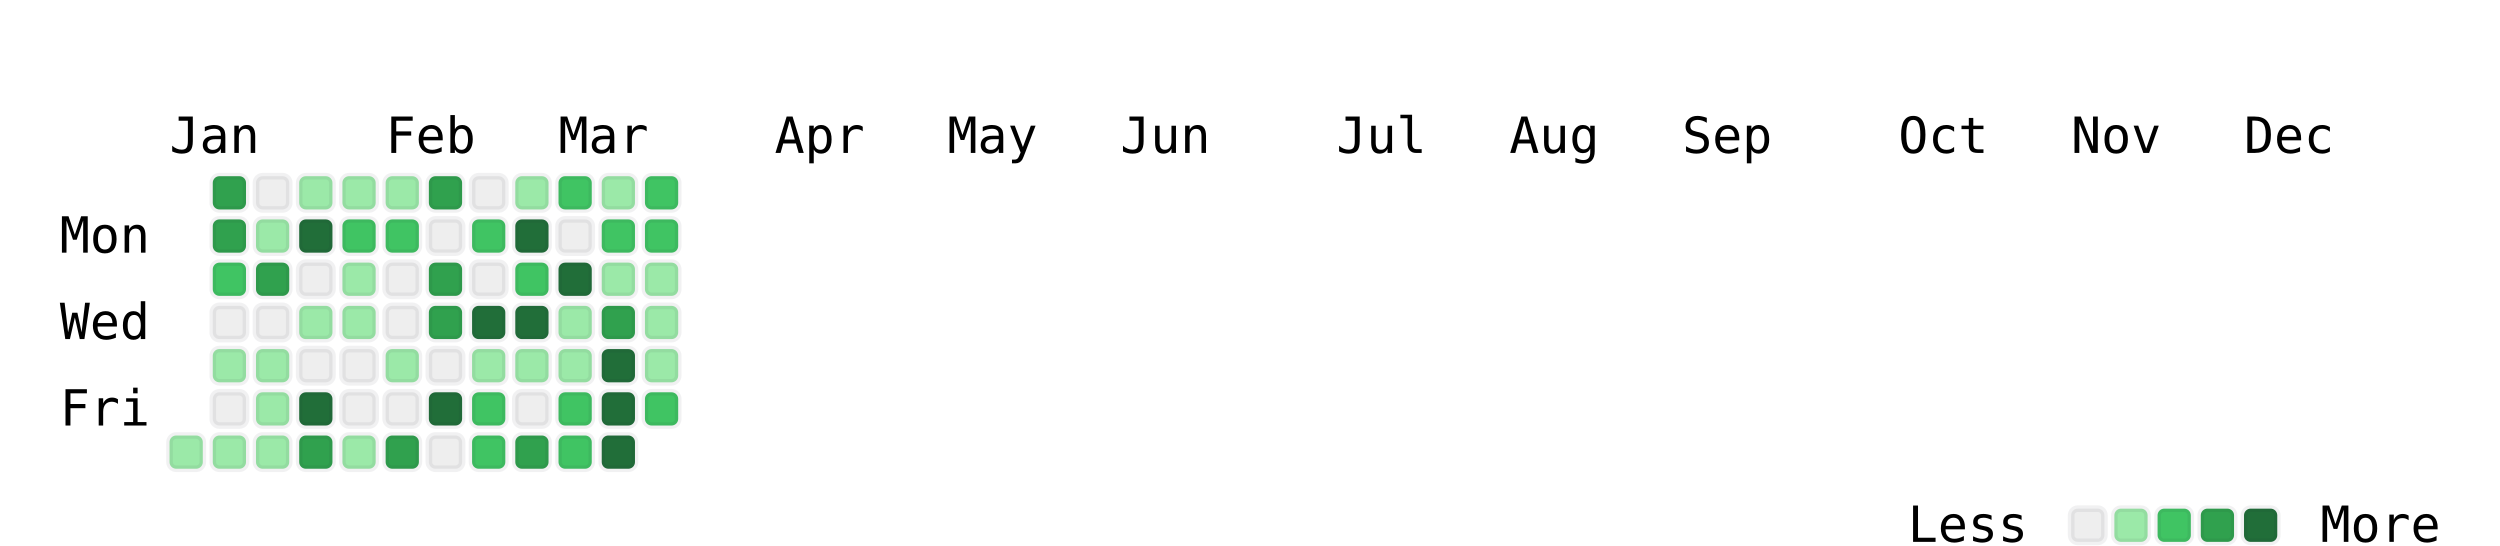
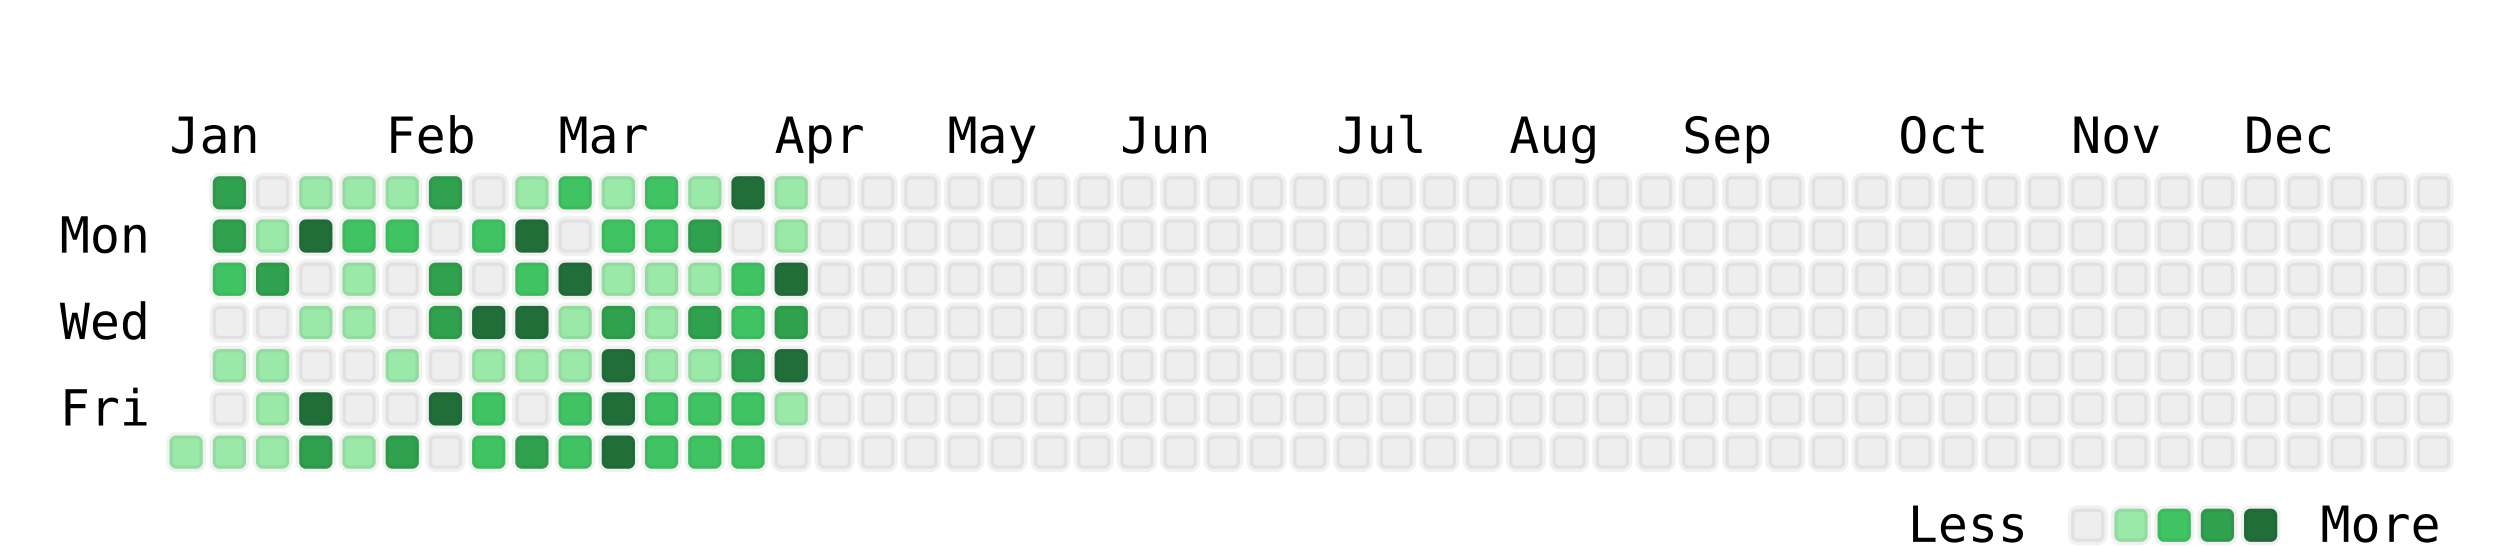
<svg xmlns="http://www.w3.org/2000/svg" width="752" height="164" id="grass-graph">
  <style> #grass-graph .pixel {     width: 10px;     height: 10px;     rx: 2px;     ry: 2px;     stroke: rgba(27,31,35,0.06);     stroke-width: 2px;   }   #grass-graph text {     font-family: monospace;     font-size: 15px;     fill: #000000;   }   #grass-graph .NONE { fill: #eeeeee; }   #grass-graph .FIRST_QUARTILE { fill: #9be9a8; }   #grass-graph .SECOND_QUARTILE { fill: #40c463; }   #grass-graph .THIRD_QUARTILE { fill: #30a14e; }   #grass-graph .FOURTH_QUARTILE { fill: #216e39; }   </style>
  <rect width="752" height="164" stroke="none" stroke-width="2px" fill="none" />
  <g>
    <text transform="translate(18, 76)">Mon</text>
  </g>
  <g>
    <text transform="translate(18, 102)">Wed</text>
  </g>
  <g>
    <text transform="translate(18, 128)">Fri</text>
  </g>
  <g>
    <text transform="translate(51, 46)">Jan</text>
  </g>
  <g>
    <text transform="translate(116, 46)">Feb</text>
  </g>
  <g>
    <text transform="translate(168, 46)">Mar</text>
  </g>
  <g>
    <text transform="translate(233, 46)">Apr</text>
  </g>
  <g>
    <text transform="translate(285, 46)">May</text>
  </g>
  <g>
    <text transform="translate(337, 46)">Jun</text>
  </g>
  <g>
    <text transform="translate(402, 46)">Jul</text>
  </g>
  <g>
    <text transform="translate(454, 46)">Aug</text>
  </g>
  <g>
    <text transform="translate(506, 46)">Sep</text>
  </g>
  <g>
    <text transform="translate(571, 46)">Oct</text>
  </g>
  <g>
    <text transform="translate(623, 46)">Nov</text>
  </g>
  <g>
    <text transform="translate(675, 46)">Dec</text>
  </g>
  <g transform="translate(51, 53)">
    <rect class="pixel FIRST_QUARTILE" x="0" y="78" data-date="2022-01-01" data-count="1" />
    <rect class="pixel THIRD_QUARTILE" x="13" y="0" data-date="2022-01-02" data-count="3" />
    <rect class="pixel THIRD_QUARTILE" x="13" y="13" data-date="2022-01-03" data-count="3" />
    <rect class="pixel SECOND_QUARTILE" x="13" y="26" data-date="2022-01-04" data-count="2" />
    <rect class="pixel NONE" x="13" y="39" data-date="2022-01-05" data-count="0" />
    <rect class="pixel FIRST_QUARTILE" x="13" y="52" data-date="2022-01-06" data-count="1" />
    <rect class="pixel NONE" x="13" y="65" data-date="2022-01-07" data-count="0" />
    <rect class="pixel FIRST_QUARTILE" x="13" y="78" data-date="2022-01-08" data-count="1" />
    <rect class="pixel NONE" x="26" y="0" data-date="2022-01-09" data-count="0" />
    <rect class="pixel FIRST_QUARTILE" x="26" y="13" data-date="2022-01-10" data-count="1" />
    <rect class="pixel THIRD_QUARTILE" x="26" y="26" data-date="2022-01-11" data-count="3" />
    <rect class="pixel NONE" x="26" y="39" data-date="2022-01-12" data-count="0" />
    <rect class="pixel FIRST_QUARTILE" x="26" y="52" data-date="2022-01-13" data-count="1" />
    <rect class="pixel FIRST_QUARTILE" x="26" y="65" data-date="2022-01-14" data-count="1" />
    <rect class="pixel FIRST_QUARTILE" x="26" y="78" data-date="2022-01-15" data-count="1" />
    <rect class="pixel FIRST_QUARTILE" x="39" y="0" data-date="2022-01-16" data-count="1" />
    <rect class="pixel FOURTH_QUARTILE" x="39" y="13" data-date="2022-01-17" data-count="4" />
    <rect class="pixel NONE" x="39" y="26" data-date="2022-01-18" data-count="0" />
    <rect class="pixel FIRST_QUARTILE" x="39" y="39" data-date="2022-01-19" data-count="1" />
    <rect class="pixel NONE" x="39" y="52" data-date="2022-01-20" data-count="0" />
    <rect class="pixel FOURTH_QUARTILE" x="39" y="65" data-date="2022-01-21" data-count="4" />
    <rect class="pixel THIRD_QUARTILE" x="39" y="78" data-date="2022-01-22" data-count="3" />
    <rect class="pixel FIRST_QUARTILE" x="52" y="0" data-date="2022-01-23" data-count="1" />
    <rect class="pixel SECOND_QUARTILE" x="52" y="13" data-date="2022-01-24" data-count="2" />
    <rect class="pixel FIRST_QUARTILE" x="52" y="26" data-date="2022-01-25" data-count="1" />
    <rect class="pixel FIRST_QUARTILE" x="52" y="39" data-date="2022-01-26" data-count="1" />
    <rect class="pixel NONE" x="52" y="52" data-date="2022-01-27" data-count="0" />
    <rect class="pixel NONE" x="52" y="65" data-date="2022-01-28" data-count="0" />
    <rect class="pixel FIRST_QUARTILE" x="52" y="78" data-date="2022-01-29" data-count="1" />
    <rect class="pixel FIRST_QUARTILE" x="65" y="0" data-date="2022-01-30" data-count="1" />
    <rect class="pixel SECOND_QUARTILE" x="65" y="13" data-date="2022-01-31" data-count="2" />
    <rect class="pixel NONE" x="65" y="26" data-date="2022-02-01" data-count="0" />
    <rect class="pixel NONE" x="65" y="39" data-date="2022-02-02" data-count="0" />
    <rect class="pixel FIRST_QUARTILE" x="65" y="52" data-date="2022-02-03" data-count="1" />
    <rect class="pixel NONE" x="65" y="65" data-date="2022-02-04" data-count="0" />
    <rect class="pixel THIRD_QUARTILE" x="65" y="78" data-date="2022-02-05" data-count="3" />
    <rect class="pixel THIRD_QUARTILE" x="78" y="0" data-date="2022-02-06" data-count="3" />
    <rect class="pixel NONE" x="78" y="13" data-date="2022-02-07" data-count="0" />
    <rect class="pixel THIRD_QUARTILE" x="78" y="26" data-date="2022-02-08" data-count="3" />
    <rect class="pixel THIRD_QUARTILE" x="78" y="39" data-date="2022-02-09" data-count="3" />
    <rect class="pixel NONE" x="78" y="52" data-date="2022-02-10" data-count="0" />
    <rect class="pixel FOURTH_QUARTILE" x="78" y="65" data-date="2022-02-11" data-count="4" />
    <rect class="pixel NONE" x="78" y="78" data-date="2022-02-12" data-count="0" />
    <rect class="pixel NONE" x="91" y="0" data-date="2022-02-13" data-count="0" />
    <rect class="pixel SECOND_QUARTILE" x="91" y="13" data-date="2022-02-14" data-count="2" />
    <rect class="pixel NONE" x="91" y="26" data-date="2022-02-15" data-count="0" />
    <rect class="pixel FOURTH_QUARTILE" x="91" y="39" data-date="2022-02-16" data-count="4" />
    <rect class="pixel FIRST_QUARTILE" x="91" y="52" data-date="2022-02-17" data-count="1" />
    <rect class="pixel SECOND_QUARTILE" x="91" y="65" data-date="2022-02-18" data-count="2" />
    <rect class="pixel SECOND_QUARTILE" x="91" y="78" data-date="2022-02-19" data-count="2" />
    <rect class="pixel FIRST_QUARTILE" x="104" y="0" data-date="2022-02-20" data-count="1" />
    <rect class="pixel FOURTH_QUARTILE" x="104" y="13" data-date="2022-02-21" data-count="5" />
    <rect class="pixel SECOND_QUARTILE" x="104" y="26" data-date="2022-02-22" data-count="2" />
    <rect class="pixel FOURTH_QUARTILE" x="104" y="39" data-date="2022-02-23" data-count="4" />
    <rect class="pixel FIRST_QUARTILE" x="104" y="52" data-date="2022-02-24" data-count="1" />
    <rect class="pixel NONE" x="104" y="65" data-date="2022-02-25" data-count="0" />
    <rect class="pixel THIRD_QUARTILE" x="104" y="78" data-date="2022-02-26" data-count="3" />
    <rect class="pixel SECOND_QUARTILE" x="117" y="0" data-date="2022-02-27" data-count="2" />
    <rect class="pixel NONE" x="117" y="13" data-date="2022-02-28" data-count="0" />
    <rect class="pixel FOURTH_QUARTILE" x="117" y="26" data-date="2022-03-01" data-count="5" />
    <rect class="pixel FIRST_QUARTILE" x="117" y="39" data-date="2022-03-02" data-count="1" />
    <rect class="pixel FIRST_QUARTILE" x="117" y="52" data-date="2022-03-03" data-count="1" />
    <rect class="pixel SECOND_QUARTILE" x="117" y="65" data-date="2022-03-04" data-count="2" />
    <rect class="pixel SECOND_QUARTILE" x="117" y="78" data-date="2022-03-05" data-count="2" />
    <rect class="pixel FIRST_QUARTILE" x="130" y="0" data-date="2022-03-06" data-count="1" />
    <rect class="pixel SECOND_QUARTILE" x="130" y="13" data-date="2022-03-07" data-count="2" />
    <rect class="pixel FIRST_QUARTILE" x="130" y="26" data-date="2022-03-08" data-count="1" />
    <rect class="pixel THIRD_QUARTILE" x="130" y="39" data-date="2022-03-09" data-count="3" />
    <rect class="pixel FOURTH_QUARTILE" x="130" y="52" data-date="2022-03-10" data-count="5" />
    <rect class="pixel FOURTH_QUARTILE" x="130" y="65" data-date="2022-03-11" data-count="5" />
    <rect class="pixel FOURTH_QUARTILE" x="130" y="78" data-date="2022-03-12" data-count="4" />
    <rect class="pixel SECOND_QUARTILE" x="143" y="0" data-date="2022-03-13" data-count="2" />
    <rect class="pixel SECOND_QUARTILE" x="143" y="13" data-date="2022-03-14" data-count="2" />
    <rect class="pixel FIRST_QUARTILE" x="143" y="26" data-date="2022-03-15" data-count="1" />
    <rect class="pixel FIRST_QUARTILE" x="143" y="39" data-date="2022-03-16" data-count="1" />
    <rect class="pixel FIRST_QUARTILE" x="143" y="52" data-date="2022-03-17" data-count="1" />
    <rect class="pixel SECOND_QUARTILE" x="143" y="65" data-date="2022-03-18" data-count="2" />
+     <rect class="pixel SECOND_QUARTILE" x="143" y="78" data-date="2022-03-19" data-count="2" />
+     <rect class="pixel FIRST_QUARTILE" x="156" y="0" data-date="2022-03-20" data-count="1" />
+     <rect class="pixel THIRD_QUARTILE" x="156" y="13" data-date="2022-03-21" data-count="3" />
+     <rect class="pixel FIRST_QUARTILE" x="156" y="26" data-date="2022-03-22" data-count="1" />
+     <rect class="pixel THIRD_QUARTILE" x="156" y="39" data-date="2022-03-23" data-count="3" />
+     <rect class="pixel FIRST_QUARTILE" x="156" y="52" data-date="2022-03-24" data-count="1" />
+     <rect class="pixel SECOND_QUARTILE" x="156" y="65" data-date="2022-03-25" data-count="2" />
+     <rect class="pixel SECOND_QUARTILE" x="156" y="78" data-date="2022-03-26" data-count="2" />
+     <rect class="pixel FOURTH_QUARTILE" x="169" y="0" data-date="2022-03-27" data-count="4" />
+     <rect class="pixel NONE" x="169" y="13" data-date="2022-03-28" data-count="0" />
+     <rect class="pixel SECOND_QUARTILE" x="169" y="26" data-date="2022-03-29" data-count="2" />
+     <rect class="pixel SECOND_QUARTILE" x="169" y="39" data-date="2022-03-30" data-count="2" />
+     <rect class="pixel THIRD_QUARTILE" x="169" y="52" data-date="2022-03-31" data-count="3" />
+     <rect class="pixel SECOND_QUARTILE" x="169" y="65" data-date="2022-04-01" data-count="2" />
+     <rect class="pixel SECOND_QUARTILE" x="169" y="78" data-date="2022-04-02" data-count="2" />
+     <rect class="pixel FIRST_QUARTILE" x="182" y="0" data-date="2022-04-03" data-count="1" />
+     <rect class="pixel FIRST_QUARTILE" x="182" y="13" data-date="2022-04-04" data-count="1" />
+     <rect class="pixel FOURTH_QUARTILE" x="182" y="26" data-date="2022-04-05" data-count="4" />
+     <rect class="pixel THIRD_QUARTILE" x="182" y="39" data-date="2022-04-06" data-count="3" />
+     <rect class="pixel FOURTH_QUARTILE" x="182" y="52" data-date="2022-04-07" data-count="4" />
+     <rect class="pixel FIRST_QUARTILE" x="182" y="65" data-date="2022-04-08" data-count="1" />
+     <rect class="pixel NONE" x="182" y="78" data-date="2022-04-09" data-count="0" />
+     <rect class="pixel NONE" x="195" y="0" data-date="2022-04-10" data-count="0" />
+     <rect class="pixel NONE" x="195" y="13" data-date="2022-04-11" data-count="0" />
+     <rect class="pixel NONE" x="195" y="26" data-date="2022-04-12" data-count="0" />
+     <rect class="pixel NONE" x="195" y="39" data-date="2022-04-13" data-count="0" />
+     <rect class="pixel NONE" x="195" y="52" data-date="2022-04-14" data-count="0" />
+     <rect class="pixel NONE" x="195" y="65" data-date="2022-04-15" data-count="0" />
+     <rect class="pixel NONE" x="195" y="78" data-date="2022-04-16" data-count="0" />
+     <rect class="pixel NONE" x="208" y="0" data-date="2022-04-17" data-count="0" />
+     <rect class="pixel NONE" x="208" y="13" data-date="2022-04-18" data-count="0" />
+     <rect class="pixel NONE" x="208" y="26" data-date="2022-04-19" data-count="0" />
+     <rect class="pixel NONE" x="208" y="39" data-date="2022-04-20" data-count="0" />
+     <rect class="pixel NONE" x="208" y="52" data-date="2022-04-21" data-count="0" />
+     <rect class="pixel NONE" x="208" y="65" data-date="2022-04-22" data-count="0" />
+     <rect class="pixel NONE" x="208" y="78" data-date="2022-04-23" data-count="0" />
+     <rect class="pixel NONE" x="221" y="0" data-date="2022-04-24" data-count="0" />
+     <rect class="pixel NONE" x="221" y="13" data-date="2022-04-25" data-count="0" />
+     <rect class="pixel NONE" x="221" y="26" data-date="2022-04-26" data-count="0" />
+     <rect class="pixel NONE" x="221" y="39" data-date="2022-04-27" data-count="0" />
+     <rect class="pixel NONE" x="221" y="52" data-date="2022-04-28" data-count="0" />
+     <rect class="pixel NONE" x="221" y="65" data-date="2022-04-29" data-count="0" />
+     <rect class="pixel NONE" x="221" y="78" data-date="2022-04-30" data-count="0" />
+     <rect class="pixel NONE" x="234" y="0" data-date="2022-05-01" data-count="0" />
+     <rect class="pixel NONE" x="234" y="13" data-date="2022-05-02" data-count="0" />
+     <rect class="pixel NONE" x="234" y="26" data-date="2022-05-03" data-count="0" />
+     <rect class="pixel NONE" x="234" y="39" data-date="2022-05-04" data-count="0" />
+     <rect class="pixel NONE" x="234" y="52" data-date="2022-05-05" data-count="0" />
+     <rect class="pixel NONE" x="234" y="65" data-date="2022-05-06" data-count="0" />
+     <rect class="pixel NONE" x="234" y="78" data-date="2022-05-07" data-count="0" />
+     <rect class="pixel NONE" x="247" y="0" data-date="2022-05-08" data-count="0" />
+     <rect class="pixel NONE" x="247" y="13" data-date="2022-05-09" data-count="0" />
+     <rect class="pixel NONE" x="247" y="26" data-date="2022-05-10" data-count="0" />
+     <rect class="pixel NONE" x="247" y="39" data-date="2022-05-11" data-count="0" />
+     <rect class="pixel NONE" x="247" y="52" data-date="2022-05-12" data-count="0" />
+     <rect class="pixel NONE" x="247" y="65" data-date="2022-05-13" data-count="0" />
+     <rect class="pixel NONE" x="247" y="78" data-date="2022-05-14" data-count="0" />
+     <rect class="pixel NONE" x="260" y="0" data-date="2022-05-15" data-count="0" />
+     <rect class="pixel NONE" x="260" y="13" data-date="2022-05-16" data-count="0" />
+     <rect class="pixel NONE" x="260" y="26" data-date="2022-05-17" data-count="0" />
+     <rect class="pixel NONE" x="260" y="39" data-date="2022-05-18" data-count="0" />
+     <rect class="pixel NONE" x="260" y="52" data-date="2022-05-19" data-count="0" />
+     <rect class="pixel NONE" x="260" y="65" data-date="2022-05-20" data-count="0" />
+     <rect class="pixel NONE" x="260" y="78" data-date="2022-05-21" data-count="0" />
+     <rect class="pixel NONE" x="273" y="0" data-date="2022-05-22" data-count="0" />
+     <rect class="pixel NONE" x="273" y="13" data-date="2022-05-23" data-count="0" />
+     <rect class="pixel NONE" x="273" y="26" data-date="2022-05-24" data-count="0" />
+     <rect class="pixel NONE" x="273" y="39" data-date="2022-05-25" data-count="0" />
+     <rect class="pixel NONE" x="273" y="52" data-date="2022-05-26" data-count="0" />
+     <rect class="pixel NONE" x="273" y="65" data-date="2022-05-27" data-count="0" />
+     <rect class="pixel NONE" x="273" y="78" data-date="2022-05-28" data-count="0" />
+     <rect class="pixel NONE" x="286" y="0" data-date="2022-05-29" data-count="0" />
+     <rect class="pixel NONE" x="286" y="13" data-date="2022-05-30" data-count="0" />
+     <rect class="pixel NONE" x="286" y="26" data-date="2022-05-31" data-count="0" />
+     <rect class="pixel NONE" x="286" y="39" data-date="2022-06-01" data-count="0" />
+     <rect class="pixel NONE" x="286" y="52" data-date="2022-06-02" data-count="0" />
+     <rect class="pixel NONE" x="286" y="65" data-date="2022-06-03" data-count="0" />
+     <rect class="pixel NONE" x="286" y="78" data-date="2022-06-04" data-count="0" />
+     <rect class="pixel NONE" x="299" y="0" data-date="2022-06-05" data-count="0" />
+     <rect class="pixel NONE" x="299" y="13" data-date="2022-06-06" data-count="0" />
+     <rect class="pixel NONE" x="299" y="26" data-date="2022-06-07" data-count="0" />
+     <rect class="pixel NONE" x="299" y="39" data-date="2022-06-08" data-count="0" />
+     <rect class="pixel NONE" x="299" y="52" data-date="2022-06-09" data-count="0" />
+     <rect class="pixel NONE" x="299" y="65" data-date="2022-06-10" data-count="0" />
+     <rect class="pixel NONE" x="299" y="78" data-date="2022-06-11" data-count="0" />
+     <rect class="pixel NONE" x="312" y="0" data-date="2022-06-12" data-count="0" />
+     <rect class="pixel NONE" x="312" y="13" data-date="2022-06-13" data-count="0" />
+     <rect class="pixel NONE" x="312" y="26" data-date="2022-06-14" data-count="0" />
+     <rect class="pixel NONE" x="312" y="39" data-date="2022-06-15" data-count="0" />
+     <rect class="pixel NONE" x="312" y="52" data-date="2022-06-16" data-count="0" />
+     <rect class="pixel NONE" x="312" y="65" data-date="2022-06-17" data-count="0" />
+     <rect class="pixel NONE" x="312" y="78" data-date="2022-06-18" data-count="0" />
+     <rect class="pixel NONE" x="325" y="0" data-date="2022-06-19" data-count="0" />
+     <rect class="pixel NONE" x="325" y="13" data-date="2022-06-20" data-count="0" />
+     <rect class="pixel NONE" x="325" y="26" data-date="2022-06-21" data-count="0" />
+     <rect class="pixel NONE" x="325" y="39" data-date="2022-06-22" data-count="0" />
+     <rect class="pixel NONE" x="325" y="52" data-date="2022-06-23" data-count="0" />
+     <rect class="pixel NONE" x="325" y="65" data-date="2022-06-24" data-count="0" />
+     <rect class="pixel NONE" x="325" y="78" data-date="2022-06-25" data-count="0" />
+     <rect class="pixel NONE" x="338" y="0" data-date="2022-06-26" data-count="0" />
+     <rect class="pixel NONE" x="338" y="13" data-date="2022-06-27" data-count="0" />
+     <rect class="pixel NONE" x="338" y="26" data-date="2022-06-28" data-count="0" />
+     <rect class="pixel NONE" x="338" y="39" data-date="2022-06-29" data-count="0" />
+     <rect class="pixel NONE" x="338" y="52" data-date="2022-06-30" data-count="0" />
+     <rect class="pixel NONE" x="338" y="65" data-date="2022-07-01" data-count="0" />
+     <rect class="pixel NONE" x="338" y="78" data-date="2022-07-02" data-count="0" />
+     <rect class="pixel NONE" x="351" y="0" data-date="2022-07-03" data-count="0" />
+     <rect class="pixel NONE" x="351" y="13" data-date="2022-07-04" data-count="0" />
+     <rect class="pixel NONE" x="351" y="26" data-date="2022-07-05" data-count="0" />
+     <rect class="pixel NONE" x="351" y="39" data-date="2022-07-06" data-count="0" />
+     <rect class="pixel NONE" x="351" y="52" data-date="2022-07-07" data-count="0" />
+     <rect class="pixel NONE" x="351" y="65" data-date="2022-07-08" data-count="0" />
+     <rect class="pixel NONE" x="351" y="78" data-date="2022-07-09" data-count="0" />
+     <rect class="pixel NONE" x="364" y="0" data-date="2022-07-10" data-count="0" />
+     <rect class="pixel NONE" x="364" y="13" data-date="2022-07-11" data-count="0" />
+     <rect class="pixel NONE" x="364" y="26" data-date="2022-07-12" data-count="0" />
+     <rect class="pixel NONE" x="364" y="39" data-date="2022-07-13" data-count="0" />
+     <rect class="pixel NONE" x="364" y="52" data-date="2022-07-14" data-count="0" />
+     <rect class="pixel NONE" x="364" y="65" data-date="2022-07-15" data-count="0" />
+     <rect class="pixel NONE" x="364" y="78" data-date="2022-07-16" data-count="0" />
+     <rect class="pixel NONE" x="377" y="0" data-date="2022-07-17" data-count="0" />
+     <rect class="pixel NONE" x="377" y="13" data-date="2022-07-18" data-count="0" />
+     <rect class="pixel NONE" x="377" y="26" data-date="2022-07-19" data-count="0" />
+     <rect class="pixel NONE" x="377" y="39" data-date="2022-07-20" data-count="0" />
+     <rect class="pixel NONE" x="377" y="52" data-date="2022-07-21" data-count="0" />
+     <rect class="pixel NONE" x="377" y="65" data-date="2022-07-22" data-count="0" />
+     <rect class="pixel NONE" x="377" y="78" data-date="2022-07-23" data-count="0" />
+     <rect class="pixel NONE" x="390" y="0" data-date="2022-07-24" data-count="0" />
+     <rect class="pixel NONE" x="390" y="13" data-date="2022-07-25" data-count="0" />
+     <rect class="pixel NONE" x="390" y="26" data-date="2022-07-26" data-count="0" />
+     <rect class="pixel NONE" x="390" y="39" data-date="2022-07-27" data-count="0" />
+     <rect class="pixel NONE" x="390" y="52" data-date="2022-07-28" data-count="0" />
+     <rect class="pixel NONE" x="390" y="65" data-date="2022-07-29" data-count="0" />
+     <rect class="pixel NONE" x="390" y="78" data-date="2022-07-30" data-count="0" />
+     <rect class="pixel NONE" x="403" y="0" data-date="2022-07-31" data-count="0" />
+     <rect class="pixel NONE" x="403" y="13" data-date="2022-08-01" data-count="0" />
+     <rect class="pixel NONE" x="403" y="26" data-date="2022-08-02" data-count="0" />
+     <rect class="pixel NONE" x="403" y="39" data-date="2022-08-03" data-count="0" />
+     <rect class="pixel NONE" x="403" y="52" data-date="2022-08-04" data-count="0" />
+     <rect class="pixel NONE" x="403" y="65" data-date="2022-08-05" data-count="0" />
+     <rect class="pixel NONE" x="403" y="78" data-date="2022-08-06" data-count="0" />
+     <rect class="pixel NONE" x="416" y="0" data-date="2022-08-07" data-count="0" />
+     <rect class="pixel NONE" x="416" y="13" data-date="2022-08-08" data-count="0" />
+     <rect class="pixel NONE" x="416" y="26" data-date="2022-08-09" data-count="0" />
+     <rect class="pixel NONE" x="416" y="39" data-date="2022-08-10" data-count="0" />
+     <rect class="pixel NONE" x="416" y="52" data-date="2022-08-11" data-count="0" />
+     <rect class="pixel NONE" x="416" y="65" data-date="2022-08-12" data-count="0" />
+     <rect class="pixel NONE" x="416" y="78" data-date="2022-08-13" data-count="0" />
+     <rect class="pixel NONE" x="429" y="0" data-date="2022-08-14" data-count="0" />
+     <rect class="pixel NONE" x="429" y="13" data-date="2022-08-15" data-count="0" />
+     <rect class="pixel NONE" x="429" y="26" data-date="2022-08-16" data-count="0" />
+     <rect class="pixel NONE" x="429" y="39" data-date="2022-08-17" data-count="0" />
+     <rect class="pixel NONE" x="429" y="52" data-date="2022-08-18" data-count="0" />
+     <rect class="pixel NONE" x="429" y="65" data-date="2022-08-19" data-count="0" />
+     <rect class="pixel NONE" x="429" y="78" data-date="2022-08-20" data-count="0" />
+     <rect class="pixel NONE" x="442" y="0" data-date="2022-08-21" data-count="0" />
+     <rect class="pixel NONE" x="442" y="13" data-date="2022-08-22" data-count="0" />
+     <rect class="pixel NONE" x="442" y="26" data-date="2022-08-23" data-count="0" />
+     <rect class="pixel NONE" x="442" y="39" data-date="2022-08-24" data-count="0" />
+     <rect class="pixel NONE" x="442" y="52" data-date="2022-08-25" data-count="0" />
+     <rect class="pixel NONE" x="442" y="65" data-date="2022-08-26" data-count="0" />
+     <rect class="pixel NONE" x="442" y="78" data-date="2022-08-27" data-count="0" />
+     <rect class="pixel NONE" x="455" y="0" data-date="2022-08-28" data-count="0" />
+     <rect class="pixel NONE" x="455" y="13" data-date="2022-08-29" data-count="0" />
+     <rect class="pixel NONE" x="455" y="26" data-date="2022-08-30" data-count="0" />
+     <rect class="pixel NONE" x="455" y="39" data-date="2022-08-31" data-count="0" />
+     <rect class="pixel NONE" x="455" y="52" data-date="2022-09-01" data-count="0" />
+     <rect class="pixel NONE" x="455" y="65" data-date="2022-09-02" data-count="0" />
+     <rect class="pixel NONE" x="455" y="78" data-date="2022-09-03" data-count="0" />
+     <rect class="pixel NONE" x="468" y="0" data-date="2022-09-04" data-count="0" />
+     <rect class="pixel NONE" x="468" y="13" data-date="2022-09-05" data-count="0" />
+     <rect class="pixel NONE" x="468" y="26" data-date="2022-09-06" data-count="0" />
+     <rect class="pixel NONE" x="468" y="39" data-date="2022-09-07" data-count="0" />
+     <rect class="pixel NONE" x="468" y="52" data-date="2022-09-08" data-count="0" />
+     <rect class="pixel NONE" x="468" y="65" data-date="2022-09-09" data-count="0" />
+     <rect class="pixel NONE" x="468" y="78" data-date="2022-09-10" data-count="0" />
+     <rect class="pixel NONE" x="481" y="0" data-date="2022-09-11" data-count="0" />
+     <rect class="pixel NONE" x="481" y="13" data-date="2022-09-12" data-count="0" />
+     <rect class="pixel NONE" x="481" y="26" data-date="2022-09-13" data-count="0" />
+     <rect class="pixel NONE" x="481" y="39" data-date="2022-09-14" data-count="0" />
+     <rect class="pixel NONE" x="481" y="52" data-date="2022-09-15" data-count="0" />
+     <rect class="pixel NONE" x="481" y="65" data-date="2022-09-16" data-count="0" />
+     <rect class="pixel NONE" x="481" y="78" data-date="2022-09-17" data-count="0" />
+     <rect class="pixel NONE" x="494" y="0" data-date="2022-09-18" data-count="0" />
+     <rect class="pixel NONE" x="494" y="13" data-date="2022-09-19" data-count="0" />
+     <rect class="pixel NONE" x="494" y="26" data-date="2022-09-20" data-count="0" />
+     <rect class="pixel NONE" x="494" y="39" data-date="2022-09-21" data-count="0" />
+     <rect class="pixel NONE" x="494" y="52" data-date="2022-09-22" data-count="0" />
+     <rect class="pixel NONE" x="494" y="65" data-date="2022-09-23" data-count="0" />
+     <rect class="pixel NONE" x="494" y="78" data-date="2022-09-24" data-count="0" />
+     <rect class="pixel NONE" x="507" y="0" data-date="2022-09-25" data-count="0" />
+     <rect class="pixel NONE" x="507" y="13" data-date="2022-09-26" data-count="0" />
+     <rect class="pixel NONE" x="507" y="26" data-date="2022-09-27" data-count="0" />
+     <rect class="pixel NONE" x="507" y="39" data-date="2022-09-28" data-count="0" />
+     <rect class="pixel NONE" x="507" y="52" data-date="2022-09-29" data-count="0" />
+     <rect class="pixel NONE" x="507" y="65" data-date="2022-09-30" data-count="0" />
+     <rect class="pixel NONE" x="507" y="78" data-date="2022-10-01" data-count="0" />
+     <rect class="pixel NONE" x="520" y="0" data-date="2022-10-02" data-count="0" />
+     <rect class="pixel NONE" x="520" y="13" data-date="2022-10-03" data-count="0" />
+     <rect class="pixel NONE" x="520" y="26" data-date="2022-10-04" data-count="0" />
+     <rect class="pixel NONE" x="520" y="39" data-date="2022-10-05" data-count="0" />
+     <rect class="pixel NONE" x="520" y="52" data-date="2022-10-06" data-count="0" />
+     <rect class="pixel NONE" x="520" y="65" data-date="2022-10-07" data-count="0" />
+     <rect class="pixel NONE" x="520" y="78" data-date="2022-10-08" data-count="0" />
+     <rect class="pixel NONE" x="533" y="0" data-date="2022-10-09" data-count="0" />
+     <rect class="pixel NONE" x="533" y="13" data-date="2022-10-10" data-count="0" />
+     <rect class="pixel NONE" x="533" y="26" data-date="2022-10-11" data-count="0" />
+     <rect class="pixel NONE" x="533" y="39" data-date="2022-10-12" data-count="0" />
+     <rect class="pixel NONE" x="533" y="52" data-date="2022-10-13" data-count="0" />
+     <rect class="pixel NONE" x="533" y="65" data-date="2022-10-14" data-count="0" />
+     <rect class="pixel NONE" x="533" y="78" data-date="2022-10-15" data-count="0" />
+     <rect class="pixel NONE" x="546" y="0" data-date="2022-10-16" data-count="0" />
+     <rect class="pixel NONE" x="546" y="13" data-date="2022-10-17" data-count="0" />
+     <rect class="pixel NONE" x="546" y="26" data-date="2022-10-18" data-count="0" />
+     <rect class="pixel NONE" x="546" y="39" data-date="2022-10-19" data-count="0" />
+     <rect class="pixel NONE" x="546" y="52" data-date="2022-10-20" data-count="0" />
+     <rect class="pixel NONE" x="546" y="65" data-date="2022-10-21" data-count="0" />
+     <rect class="pixel NONE" x="546" y="78" data-date="2022-10-22" data-count="0" />
+     <rect class="pixel NONE" x="559" y="0" data-date="2022-10-23" data-count="0" />
+     <rect class="pixel NONE" x="559" y="13" data-date="2022-10-24" data-count="0" />
+     <rect class="pixel NONE" x="559" y="26" data-date="2022-10-25" data-count="0" />
+     <rect class="pixel NONE" x="559" y="39" data-date="2022-10-26" data-count="0" />
+     <rect class="pixel NONE" x="559" y="52" data-date="2022-10-27" data-count="0" />
+     <rect class="pixel NONE" x="559" y="65" data-date="2022-10-28" data-count="0" />
+     <rect class="pixel NONE" x="559" y="78" data-date="2022-10-29" data-count="0" />
+     <rect class="pixel NONE" x="572" y="0" data-date="2022-10-30" data-count="0" />
+     <rect class="pixel NONE" x="572" y="13" data-date="2022-10-31" data-count="0" />
+     <rect class="pixel NONE" x="572" y="26" data-date="2022-11-01" data-count="0" />
+     <rect class="pixel NONE" x="572" y="39" data-date="2022-11-02" data-count="0" />
+     <rect class="pixel NONE" x="572" y="52" data-date="2022-11-03" data-count="0" />
+     <rect class="pixel NONE" x="572" y="65" data-date="2022-11-04" data-count="0" />
+     <rect class="pixel NONE" x="572" y="78" data-date="2022-11-05" data-count="0" />
+     <rect class="pixel NONE" x="585" y="0" data-date="2022-11-06" data-count="0" />
+     <rect class="pixel NONE" x="585" y="13" data-date="2022-11-07" data-count="0" />
+     <rect class="pixel NONE" x="585" y="26" data-date="2022-11-08" data-count="0" />
+     <rect class="pixel NONE" x="585" y="39" data-date="2022-11-09" data-count="0" />
+     <rect class="pixel NONE" x="585" y="52" data-date="2022-11-10" data-count="0" />
+     <rect class="pixel NONE" x="585" y="65" data-date="2022-11-11" data-count="0" />
+     <rect class="pixel NONE" x="585" y="78" data-date="2022-11-12" data-count="0" />
+     <rect class="pixel NONE" x="598" y="0" data-date="2022-11-13" data-count="0" />
+     <rect class="pixel NONE" x="598" y="13" data-date="2022-11-14" data-count="0" />
+     <rect class="pixel NONE" x="598" y="26" data-date="2022-11-15" data-count="0" />
+     <rect class="pixel NONE" x="598" y="39" data-date="2022-11-16" data-count="0" />
+     <rect class="pixel NONE" x="598" y="52" data-date="2022-11-17" data-count="0" />
+     <rect class="pixel NONE" x="598" y="65" data-date="2022-11-18" data-count="0" />
+     <rect class="pixel NONE" x="598" y="78" data-date="2022-11-19" data-count="0" />
+     <rect class="pixel NONE" x="611" y="0" data-date="2022-11-20" data-count="0" />
+     <rect class="pixel NONE" x="611" y="13" data-date="2022-11-21" data-count="0" />
+     <rect class="pixel NONE" x="611" y="26" data-date="2022-11-22" data-count="0" />
+     <rect class="pixel NONE" x="611" y="39" data-date="2022-11-23" data-count="0" />
+     <rect class="pixel NONE" x="611" y="52" data-date="2022-11-24" data-count="0" />
+     <rect class="pixel NONE" x="611" y="65" data-date="2022-11-25" data-count="0" />
+     <rect class="pixel NONE" x="611" y="78" data-date="2022-11-26" data-count="0" />
+     <rect class="pixel NONE" x="624" y="0" data-date="2022-11-27" data-count="0" />
+     <rect class="pixel NONE" x="624" y="13" data-date="2022-11-28" data-count="0" />
+     <rect class="pixel NONE" x="624" y="26" data-date="2022-11-29" data-count="0" />
+     <rect class="pixel NONE" x="624" y="39" data-date="2022-11-30" data-count="0" />
+     <rect class="pixel NONE" x="624" y="52" data-date="2022-12-01" data-count="0" />
+     <rect class="pixel NONE" x="624" y="65" data-date="2022-12-02" data-count="0" />
+     <rect class="pixel NONE" x="624" y="78" data-date="2022-12-03" data-count="0" />
+     <rect class="pixel NONE" x="637" y="0" data-date="2022-12-04" data-count="0" />
+     <rect class="pixel NONE" x="637" y="13" data-date="2022-12-05" data-count="0" />
+     <rect class="pixel NONE" x="637" y="26" data-date="2022-12-06" data-count="0" />
+     <rect class="pixel NONE" x="637" y="39" data-date="2022-12-07" data-count="0" />
+     <rect class="pixel NONE" x="637" y="52" data-date="2022-12-08" data-count="0" />
+     <rect class="pixel NONE" x="637" y="65" data-date="2022-12-09" data-count="0" />
+     <rect class="pixel NONE" x="637" y="78" data-date="2022-12-10" data-count="0" />
+     <rect class="pixel NONE" x="650" y="0" data-date="2022-12-11" data-count="0" />
+     <rect class="pixel NONE" x="650" y="13" data-date="2022-12-12" data-count="0" />
+     <rect class="pixel NONE" x="650" y="26" data-date="2022-12-13" data-count="0" />
+     <rect class="pixel NONE" x="650" y="39" data-date="2022-12-14" data-count="0" />
+     <rect class="pixel NONE" x="650" y="52" data-date="2022-12-15" data-count="0" />
+     <rect class="pixel NONE" x="650" y="65" data-date="2022-12-16" data-count="0" />
+     <rect class="pixel NONE" x="650" y="78" data-date="2022-12-17" data-count="0" />
+     <rect class="pixel NONE" x="663" y="0" data-date="2022-12-18" data-count="0" />
+     <rect class="pixel NONE" x="663" y="13" data-date="2022-12-19" data-count="0" />
+     <rect class="pixel NONE" x="663" y="26" data-date="2022-12-20" data-count="0" />
+     <rect class="pixel NONE" x="663" y="39" data-date="2022-12-21" data-count="0" />
+     <rect class="pixel NONE" x="663" y="52" data-date="2022-12-22" data-count="0" />
+     <rect class="pixel NONE" x="663" y="65" data-date="2022-12-23" data-count="0" />
+     <rect class="pixel NONE" x="663" y="78" data-date="2022-12-24" data-count="0" />
+     <rect class="pixel NONE" x="676" y="0" data-date="2022-12-25" data-count="0" />
+     <rect class="pixel NONE" x="676" y="13" data-date="2022-12-26" data-count="0" />
+     <rect class="pixel NONE" x="676" y="26" data-date="2022-12-27" data-count="0" />
+     <rect class="pixel NONE" x="676" y="39" data-date="2022-12-28" data-count="0" />
+     <rect class="pixel NONE" x="676" y="52" data-date="2022-12-29" data-count="0" />
+     <rect class="pixel NONE" x="676" y="65" data-date="2022-12-30" data-count="0" />
+     <rect class="pixel NONE" x="676" y="78" data-date="2022-12-31" data-count="0" />
  </g>
  <g transform="translate(623, 153)">
    <text transform="translate(-13, 10)" text-anchor="end">Less</text>
    <rect class="pixel NONE" x="0" y="0" data-date="" data-count="0" />
    <rect class="pixel FIRST_QUARTILE" x="13" y="0" data-date="" data-count="0" />
    <rect class="pixel SECOND_QUARTILE" x="26" y="0" data-date="" data-count="0" />
    <rect class="pixel THIRD_QUARTILE" x="39" y="0" data-date="" data-count="0" />
    <rect class="pixel FOURTH_QUARTILE" x="52" y="0" data-date="" data-count="0" />
    <text transform="translate(75, 10)">More</text>
  </g>
</svg>
